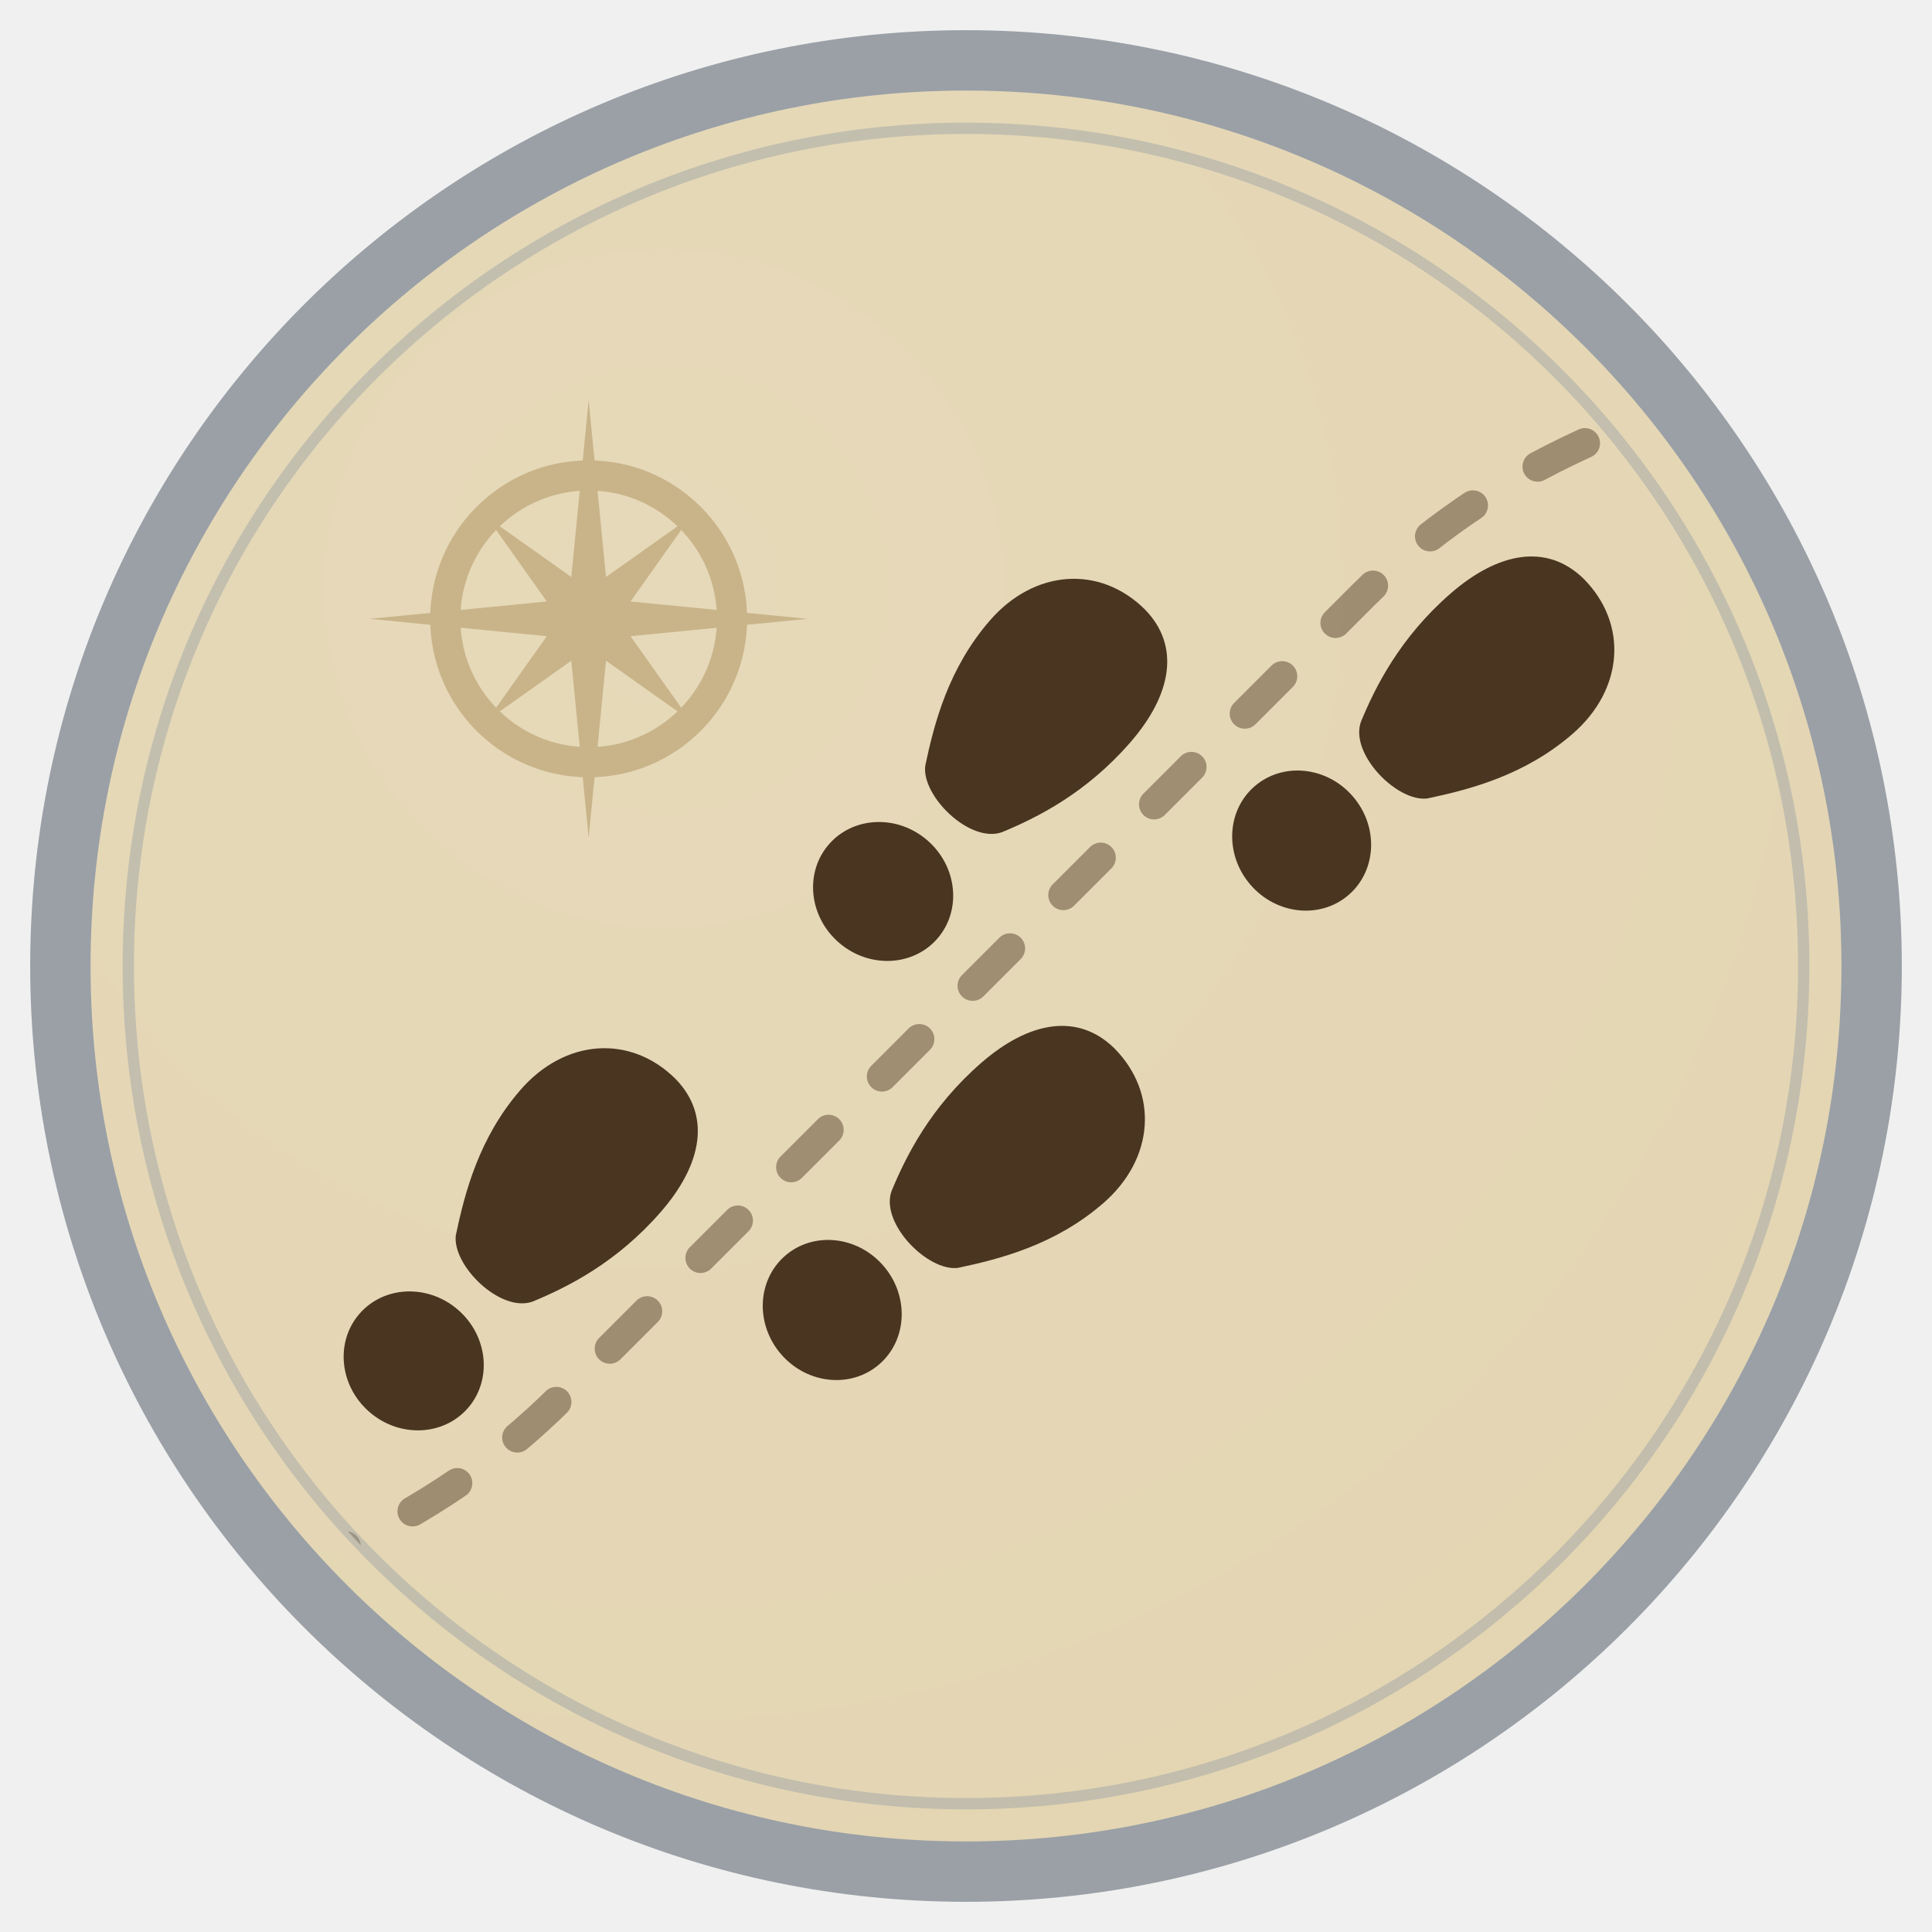
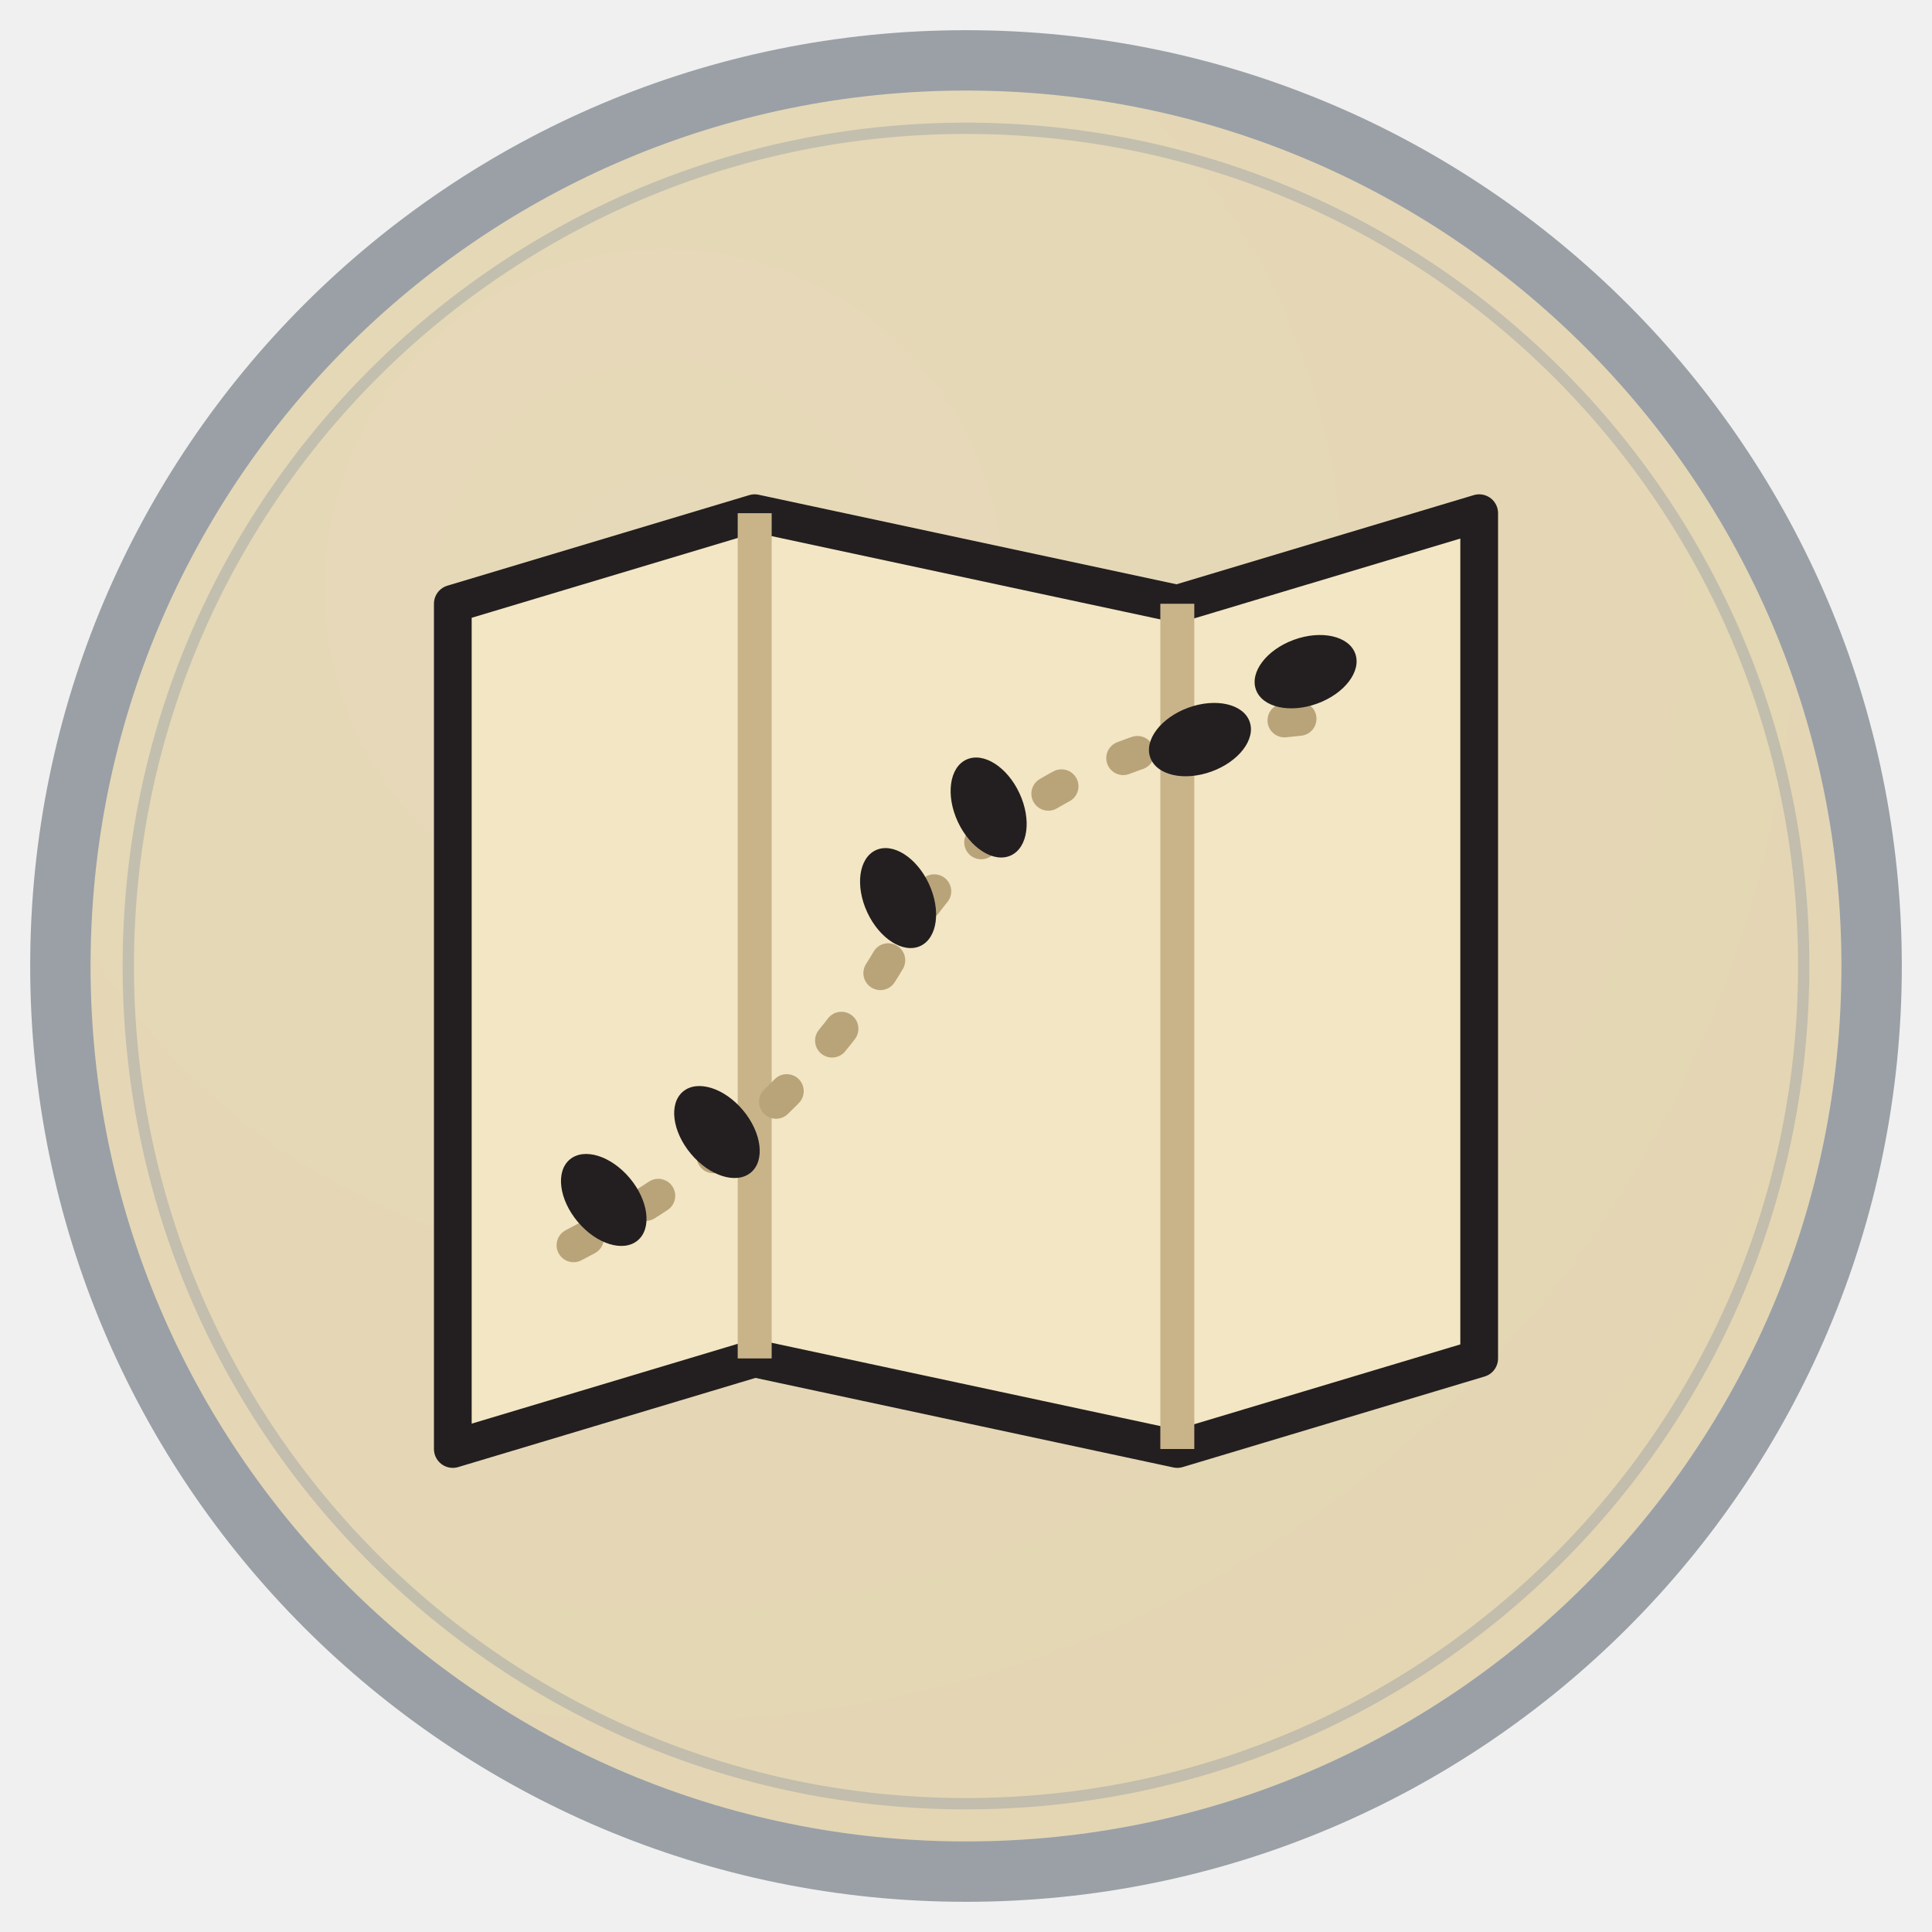
<svg xmlns="http://www.w3.org/2000/svg" viewBox="0 0 512 512" width="512" height="512">
  <defs>
    <radialGradient id="field" gradientUnits="userSpaceOnUse" cx="176" cy="156" r="360">
      <stop offset="0" stop-color="#E6D9B9" />
      <stop offset="1" stop-color="#E4D6B3" />
    </radialGradient>
    <clipPath id="inner">
      <circle cx="256" cy="256" r="222" fill="#FFFFFF" />
    </clipPath>
  </defs>
  <circle cx="256" cy="256" r="240" fill="url(#field)" />
  <g clip-path="url(#inner)">
-     <circle cx="156" cy="164" r="38" fill="none" stroke="#C9B48A" stroke-width="8" />
-     <polygon fill="#C9B48A" points="156,106 160.6,152.9 182.9,137.1 167.1,159.4 214,164 167.1,168.6 182.9,190.9 160.6,175.1 156,222 151.4,175.1 129.1,190.9 144.9,168.6 98,164 144.9,159.4 129.1,137.1 151.4,152.9" />
-     <path d="M13,432 Q98.9,420.1 148.9,370.1 L361.1,157.9 Q411.1,107.9 497,96" fill="none" stroke="#4A3521" stroke-width="8" stroke-linecap="round" stroke-dasharray="14 20" stroke-opacity="0.45" />
-     <g transform="translate(136.2,331.8) rotate(41) scale(-1.12,1.12)">
-       <path d="M-2,-56 C13,-57 24,-46 24,-30 C24,-15 18,-3 13,6 C9,12 -7,13 -11,6 C-15,-2 -20,-14 -20,-30 C-20,-45 -14,-55 -2,-56 Z" fill="#4A3521" />
-       <ellipse cx="1" cy="35" rx="17" ry="16" fill="#4A3521" />
-     </g>
-     <g transform="translate(249.4,320.6) rotate(49) scale(1.12)">
-       <path d="M-2,-56 C13,-57 24,-46 24,-30 C24,-15 18,-3 13,6 C9,12 -7,13 -11,6 C-15,-2 -20,-14 -20,-30 C-20,-45 -14,-55 -2,-56 Z" fill="#4A3521" />
-       <ellipse cx="1" cy="35" rx="17" ry="16" fill="#4A3521" />
-     </g>
-     <g transform="translate(260.6,207.4) rotate(41) scale(-1.12,1.12)">
-       <path d="M-2,-56 C13,-57 24,-46 24,-30 C24,-15 18,-3 13,6 C9,12 -7,13 -11,6 C-15,-2 -20,-14 -20,-30 C-20,-45 -14,-55 -2,-56 Z" fill="#4A3521" />
-       <ellipse cx="1" cy="35" rx="17" ry="16" fill="#4A3521" />
-     </g>
-     <g transform="translate(373.8,196.2) rotate(49) scale(1.12)">
-       <path d="M-2,-56 C13,-57 24,-46 24,-30 C24,-15 18,-3 13,6 C9,12 -7,13 -11,6 C-15,-2 -20,-14 -20,-30 C-20,-45 -14,-55 -2,-56 Z" fill="#4A3521" />
-       <ellipse cx="1" cy="35" rx="17" ry="16" fill="#4A3521" />
+     <path d="M 120 160 L 200 136 L 312 160 L 392 136 L 392 360 L 312 384 L 200 360 L 120 384 Z" fill="#F3E6C4" stroke="#231F20" stroke-width="10" stroke-linejoin="round" stroke-linecap="round" />
+     <path d="M 200 136 L 200 360 M 312 160 L 312 384" fill="none" stroke="#C9B48A" stroke-width="9" />
+     <path d="M 152 330 Q 210 300 238 250 Q 270 196 350 190" fill="none" stroke="#B9A47A" stroke-width="9" stroke-dasharray="4 18" stroke-linecap="round" />
+     <g fill="#231F20">
+       <ellipse cx="160" cy="318" rx="9" ry="14" transform="rotate(-40 160 318)" />
+       <ellipse cx="190" cy="300" rx="9" ry="14" transform="rotate(-40 190 300)" />
+       <ellipse cx="238" cy="238" rx="9" ry="14" transform="rotate(-25 238 238)" />
+       <ellipse cx="262" cy="214" rx="9" ry="14" transform="rotate(-25 262 214)" />
+       <ellipse cx="318" cy="196" rx="9" ry="14" transform="rotate(70 318 196)" />
+       <ellipse cx="346" cy="178" rx="9" ry="14" transform="rotate(70 346 178)" />
    </g>
  </g>
  <circle cx="256" cy="256" r="240" fill="none" stroke="#9AA0A6" stroke-width="16" />
  <circle cx="256" cy="256" r="222" fill="none" stroke="#9AA0A6" stroke-width="3" stroke-opacity="0.45" />
</svg>
